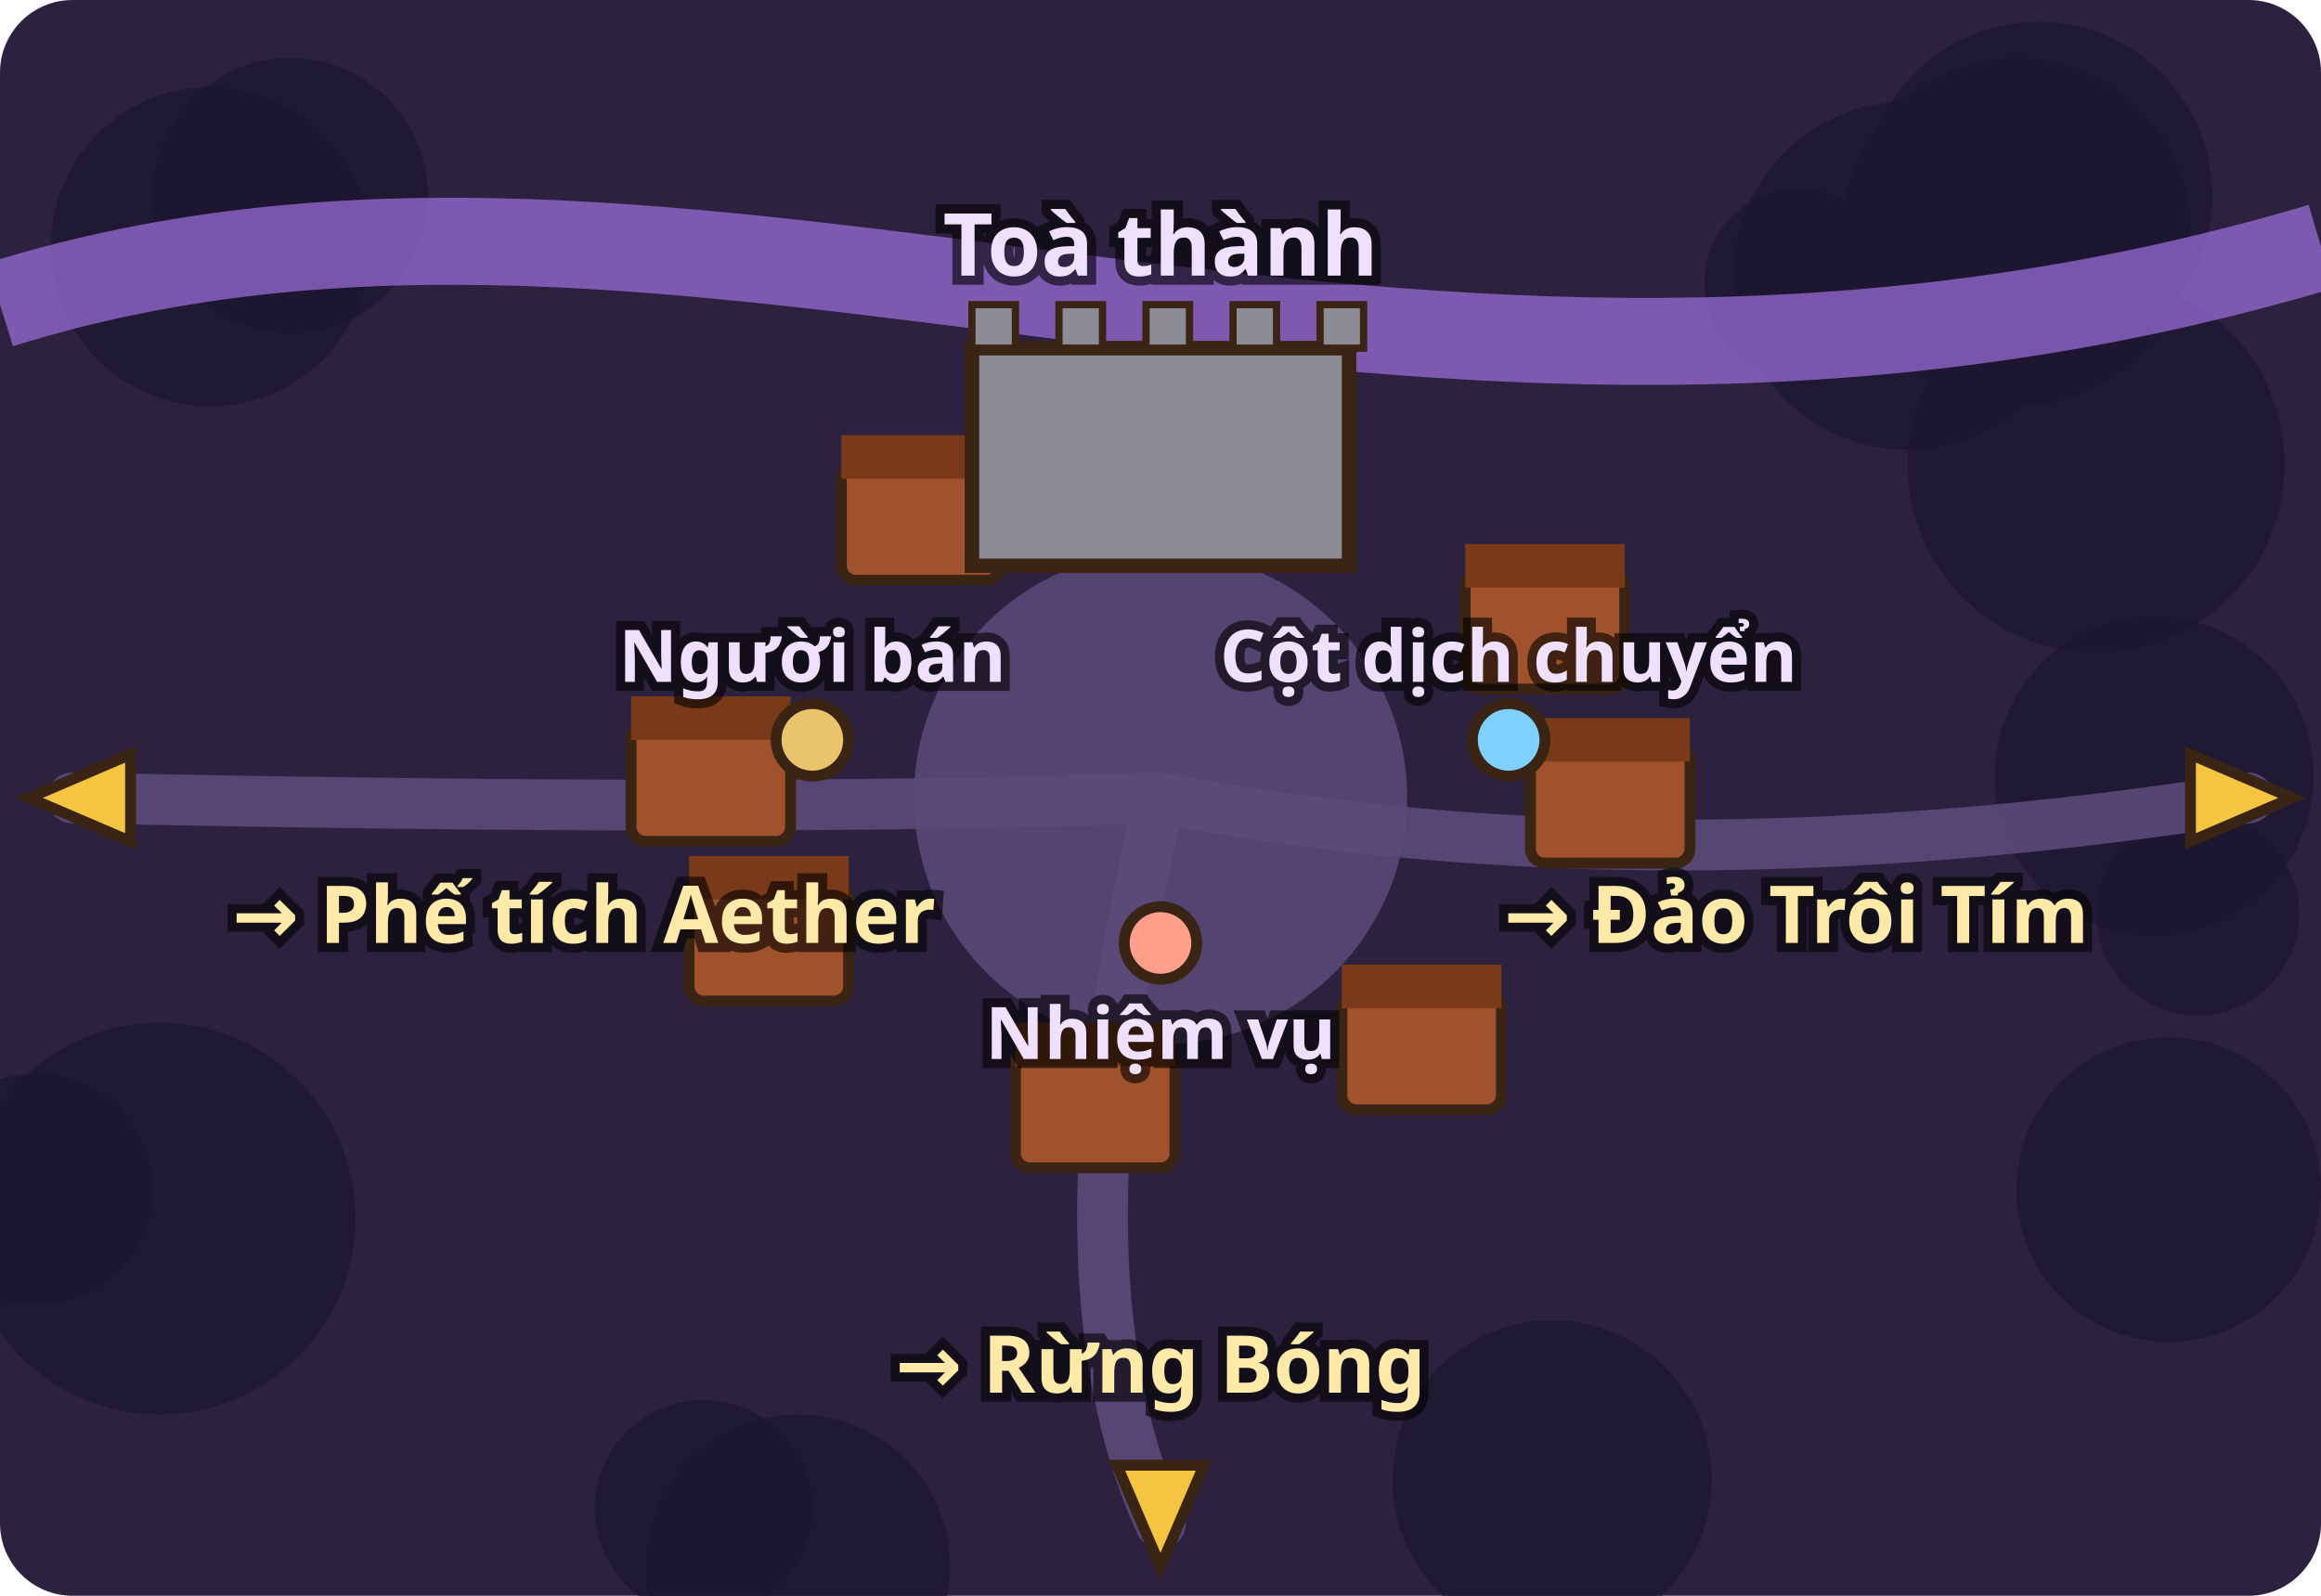
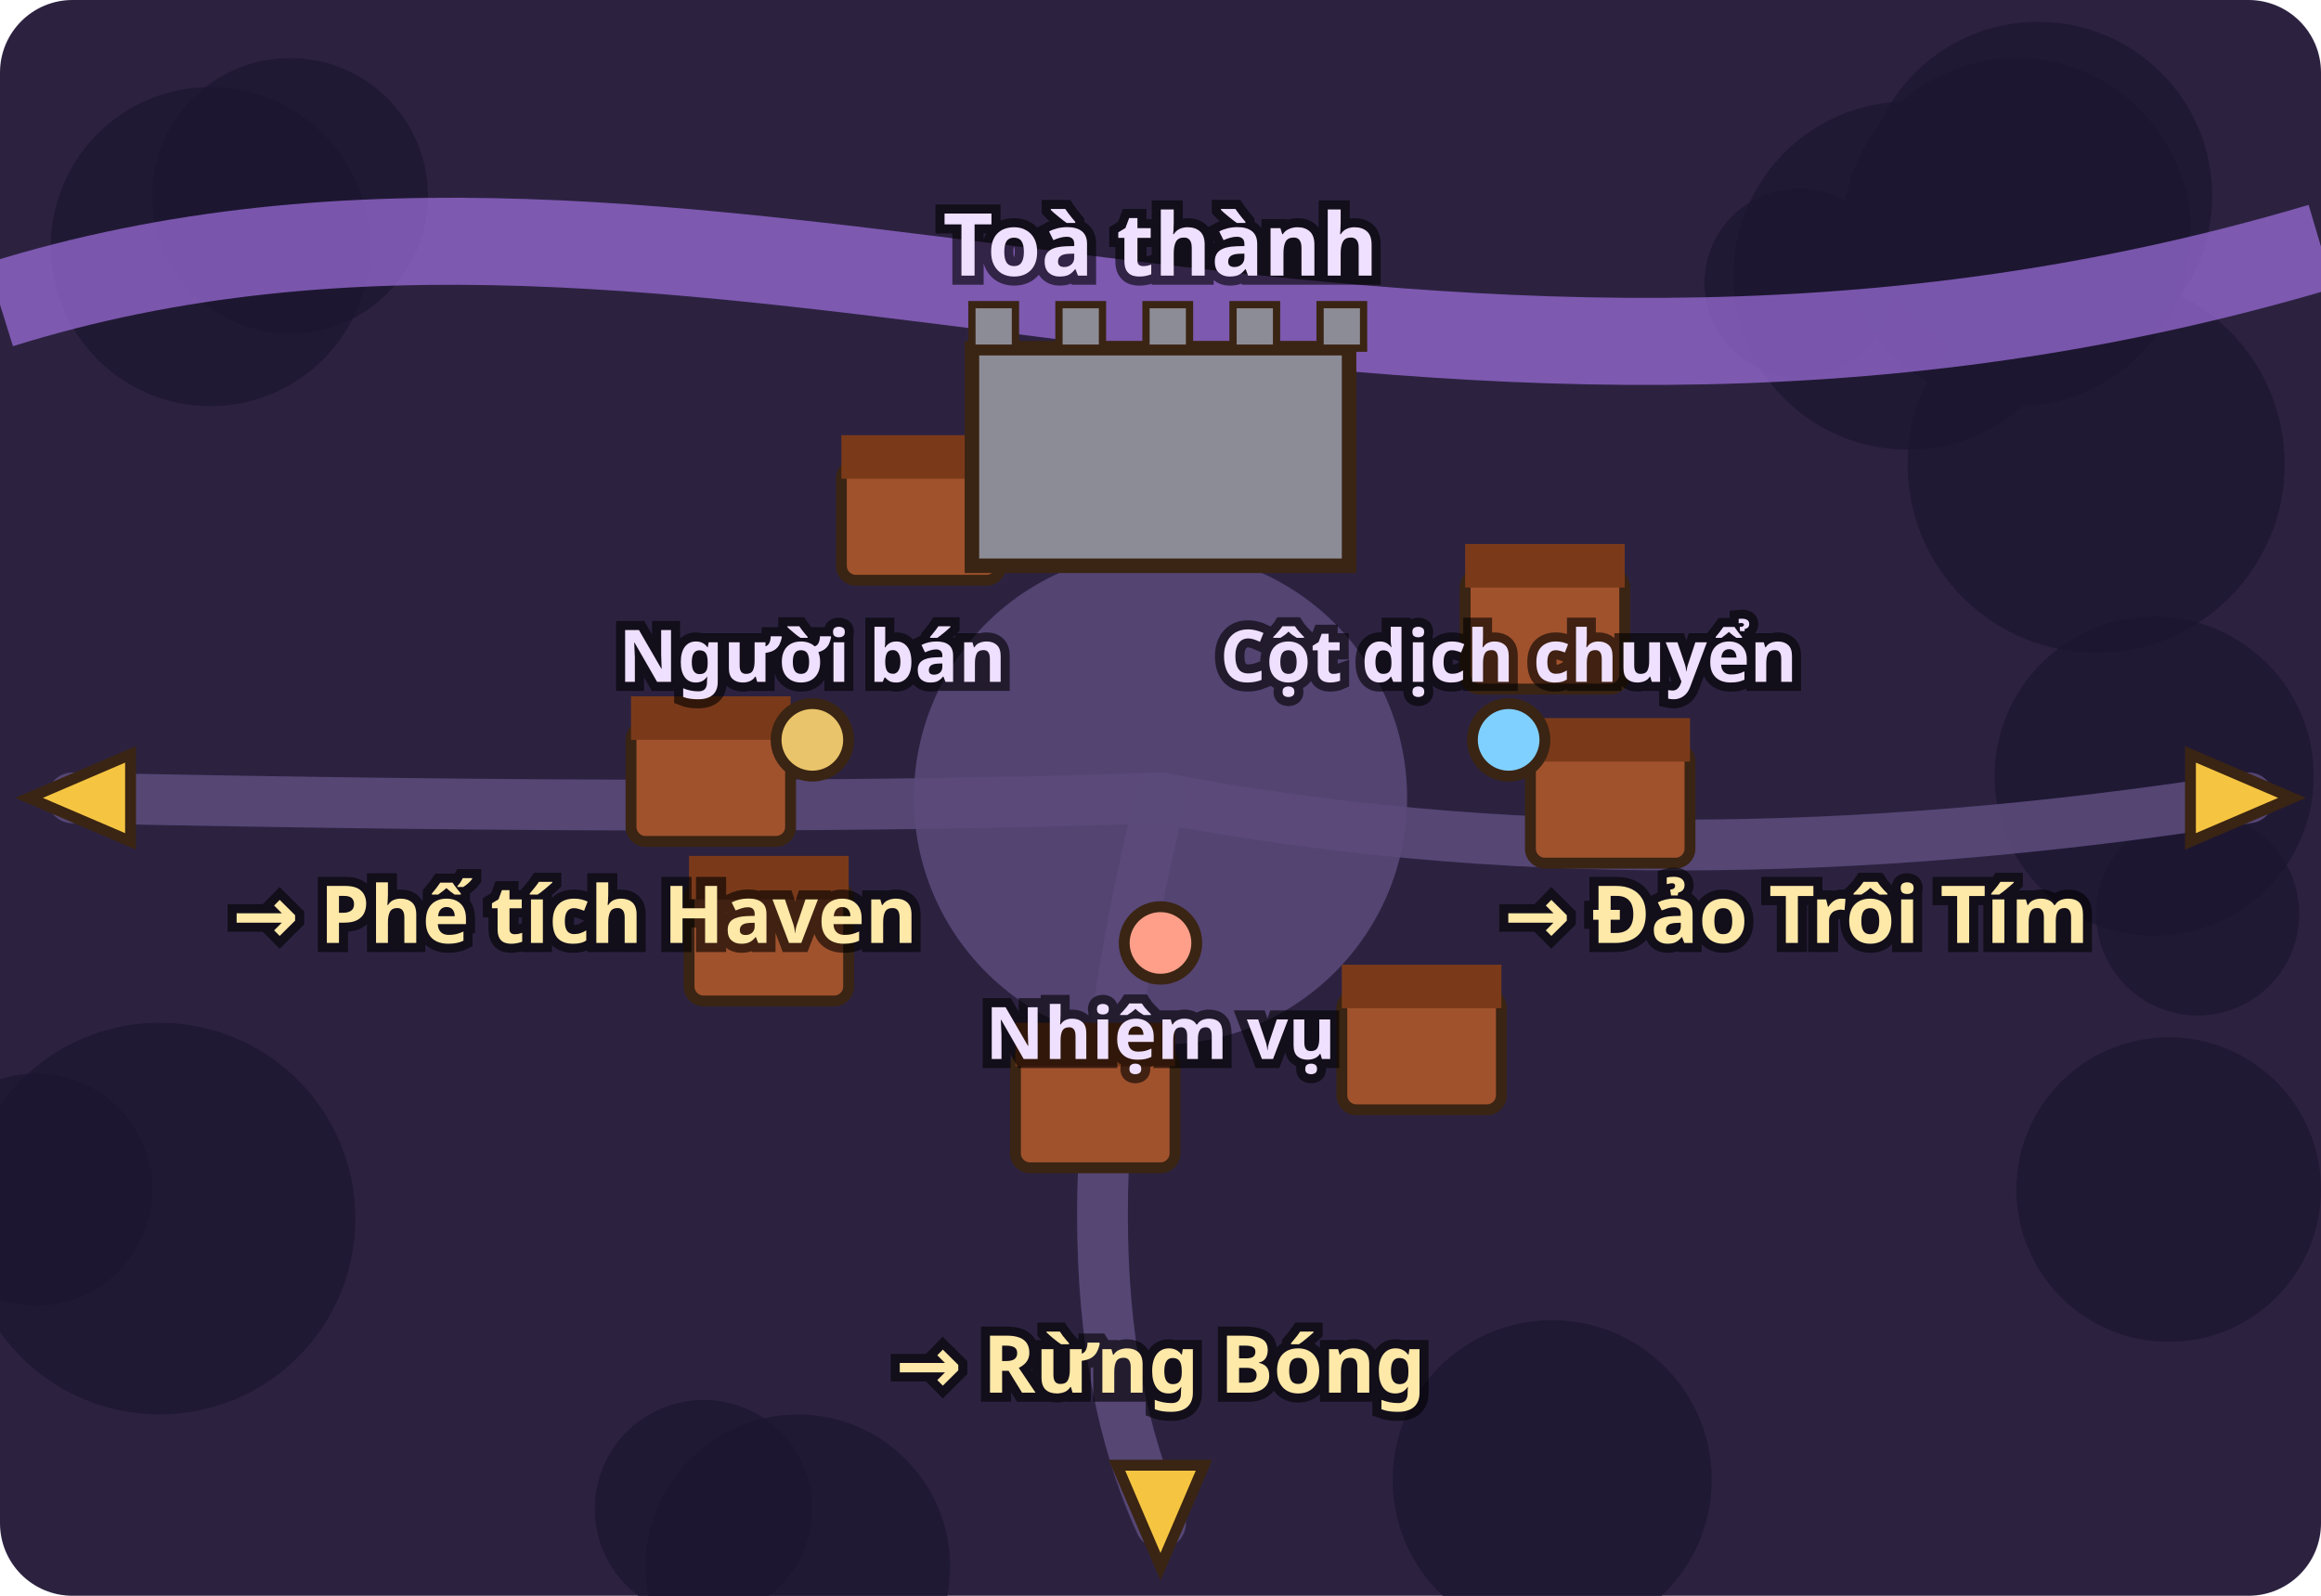
<svg xmlns="http://www.w3.org/2000/svg" viewBox="0 0 320 220" role="img" aria-label="Phác thảo Thành trì Hư Không">
  <rect x="0" y="0" width="320" height="220" rx="10" fill="#2c2240" />
  <circle cx="248" cy="39" r="13" fill="#1c1530" opacity=".75" />
  <circle cx="299" cy="164" r="21" fill="#1c1530" opacity=".75" />
  <circle cx="29" cy="34" r="22" fill="#1c1530" opacity=".75" />
  <circle cx="297" cy="107" r="22" fill="#1c1530" opacity=".75" />
  <circle cx="263" cy="38" r="24" fill="#1c1530" opacity=".75" />
  <circle cx="284" cy="31" r="18" fill="#1c1530" opacity=".75" />
  <circle cx="40" cy="27" r="19" fill="#1c1530" opacity=".75" />
  <circle cx="22" cy="168" r="27" fill="#1c1530" opacity=".75" />
  <circle cx="214" cy="204" r="22" fill="#1c1530" opacity=".75" />
  <circle cx="110" cy="216" r="21" fill="#1c1530" opacity=".75" />
  <circle cx="303" cy="126" r="14" fill="#1c1530" opacity=".75" />
  <circle cx="97" cy="208" r="15" fill="#1c1530" opacity=".75" />
  <circle cx="278" cy="32" r="24" fill="#1c1530" opacity=".75" />
  <circle cx="5" cy="164" r="16" fill="#1c1530" opacity=".75" />
  <circle cx="289" cy="64" r="26" fill="#1c1530" opacity=".75" />
  <circle cx="281" cy="27" r="24" fill="#1c1530" opacity=".75" />
  <path d="M0 42 C 96 12, 192 72, 320 34" stroke="#a070e0" stroke-width="12" fill="none" opacity=".7" />
  <path d="M310 110 Q 228 123 160 110" stroke="#5a4a7a" stroke-width="7" fill="none" stroke-linecap="round" opacity=".9" />
  <path d="M160 210 Q 144 175 160 110" stroke="#5a4a7a" stroke-width="7" fill="none" stroke-linecap="round" opacity=".9" />
  <path d="M10 110 Q 104 112 160 110" stroke="#5a4a7a" stroke-width="7" fill="none" stroke-linecap="round" opacity=".9" />
  <circle cx="160" cy="110" r="34" fill="#5a4a7a" opacity=".85" />
  <rect x="211" y="103" width="22" height="16" rx="2" fill="#a0522d" stroke="#3a2413" stroke-width="1.5" />
  <rect x="211" y="99" width="22" height="6" fill="#7a3a1a" />
  <rect x="185" y="137" width="22" height="16" rx="2" fill="#a0522d" stroke="#3a2413" stroke-width="1.5" />
  <rect x="185" y="133" width="22" height="6" fill="#7a3a1a" />
  <rect x="140" y="145" width="22" height="16" rx="2" fill="#a0522d" stroke="#3a2413" stroke-width="1.5" />
  <rect x="140" y="141" width="22" height="6" fill="#7a3a1a" />
  <rect x="95" y="122" width="22" height="16" rx="2" fill="#a0522d" stroke="#3a2413" stroke-width="1.5" />
  <rect x="95" y="118" width="22" height="6" fill="#7a3a1a" />
  <rect x="87" y="100" width="22" height="16" rx="2" fill="#a0522d" stroke="#3a2413" stroke-width="1.5" />
  <rect x="87" y="96" width="22" height="6" fill="#7a3a1a" />
  <rect x="116" y="64" width="22" height="16" rx="2" fill="#a0522d" stroke="#3a2413" stroke-width="1.5" />
  <rect x="116" y="60" width="22" height="6" fill="#7a3a1a" />
  <rect x="150" y="57" width="22" height="16" rx="2" fill="#a0522d" stroke="#3a2413" stroke-width="1.5" />
  <rect x="150" y="53" width="22" height="6" fill="#7a3a1a" />
  <rect x="202" y="79" width="22" height="16" rx="2" fill="#a0522d" stroke="#3a2413" stroke-width="1.5" />
  <rect x="202" y="75" width="22" height="6" fill="#7a3a1a" />
  <rect x="134" y="48" width="52" height="30" fill="#8c8c96" stroke="#3a2413" stroke-width="2" />
  <rect x="134" y="42" width="6" height="6" fill="#8c8c96" stroke="#3a2413" stroke-width="1" />
  <rect x="146" y="42" width="6" height="6" fill="#8c8c96" stroke="#3a2413" stroke-width="1" />
  <rect x="158" y="42" width="6" height="6" fill="#8c8c96" stroke="#3a2413" stroke-width="1" />
  <rect x="170" y="42" width="6" height="6" fill="#8c8c96" stroke="#3a2413" stroke-width="1" />
  <rect x="182" y="42" width="6" height="6" fill="#8c8c96" stroke="#3a2413" stroke-width="1" />
  <text x="160" y="38" font-size="12" font-weight="700" fill="#efe0ff" text-anchor="middle" font-family="Nunito, system-ui, sans-serif" paint-order="stroke" stroke="rgba(0,0,0,.6)" stroke-width="2.5">Toà thành</text>
  <circle cx="112" cy="102" r="5" fill="#e9c46a" stroke="#3a2413" stroke-width="1.5" />
  <text x="112" y="94" font-size="10" font-weight="700" fill="#efe0ff" text-anchor="middle" font-family="Nunito, system-ui, sans-serif" paint-order="stroke" stroke="rgba(0,0,0,.6)" stroke-width="2.5">Người bán</text>
  <circle cx="208" cy="102" r="5" fill="#7fd0ff" stroke="#3a2413" stroke-width="1.5" />
  <text x="208" y="94" font-size="10" font-weight="700" fill="#efe0ff" text-anchor="middle" font-family="Nunito, system-ui, sans-serif" paint-order="stroke" stroke="rgba(0,0,0,.6)" stroke-width="2.5">Cột dịch chuyển</text>
  <circle cx="160" cy="130" r="5" fill="#ff9f8a" stroke="#3a2413" stroke-width="1.5" />
  <text x="160" y="146" font-size="10" font-weight="700" fill="#efe0ff" text-anchor="middle" font-family="Nunito, system-ui, sans-serif" paint-order="stroke" stroke="rgba(0,0,0,.6)" stroke-width="2.5">Nhiệm vụ</text>
  <polygon points="316,110 302,116 302,104" fill="#f5c542" stroke="#3a2413" stroke-width="1.5" />
  <text x="288" y="130" font-size="11" font-weight="700" fill="#ffe9a8" text-anchor="end" font-family="Nunito, system-ui, sans-serif" paint-order="stroke" stroke="rgba(0,0,0,.6)" stroke-width="2.5">→ Đảo Trôi Tím</text>
  <polygon points="160,216 154,202 166,202" fill="#f5c542" stroke="#3a2413" stroke-width="1.5" />
  <text x="160" y="192" font-size="11" font-weight="700" fill="#ffe9a8" text-anchor="middle" font-family="Nunito, system-ui, sans-serif" paint-order="stroke" stroke="rgba(0,0,0,.6)" stroke-width="2.5">→ Rừng Bóng</text>
  <polygon points="4,110 18,104 18,116" fill="#f5c542" stroke="#3a2413" stroke-width="1.5" />
-   <text x="32" y="130" font-size="11" font-weight="700" fill="#ffe9a8" text-anchor="start" font-family="Nunito, system-ui, sans-serif" paint-order="stroke" stroke="rgba(0,0,0,.6)" stroke-width="2.5">→ Phế tích Aether</text>
+   <text x="32" y="130" font-size="11" font-weight="700" fill="#ffe9a8" text-anchor="start" font-family="Nunito, system-ui, sans-serif" paint-order="stroke" stroke="rgba(0,0,0,.6)" stroke-width="2.5">→ Phế tích Haven</text>
</svg>
